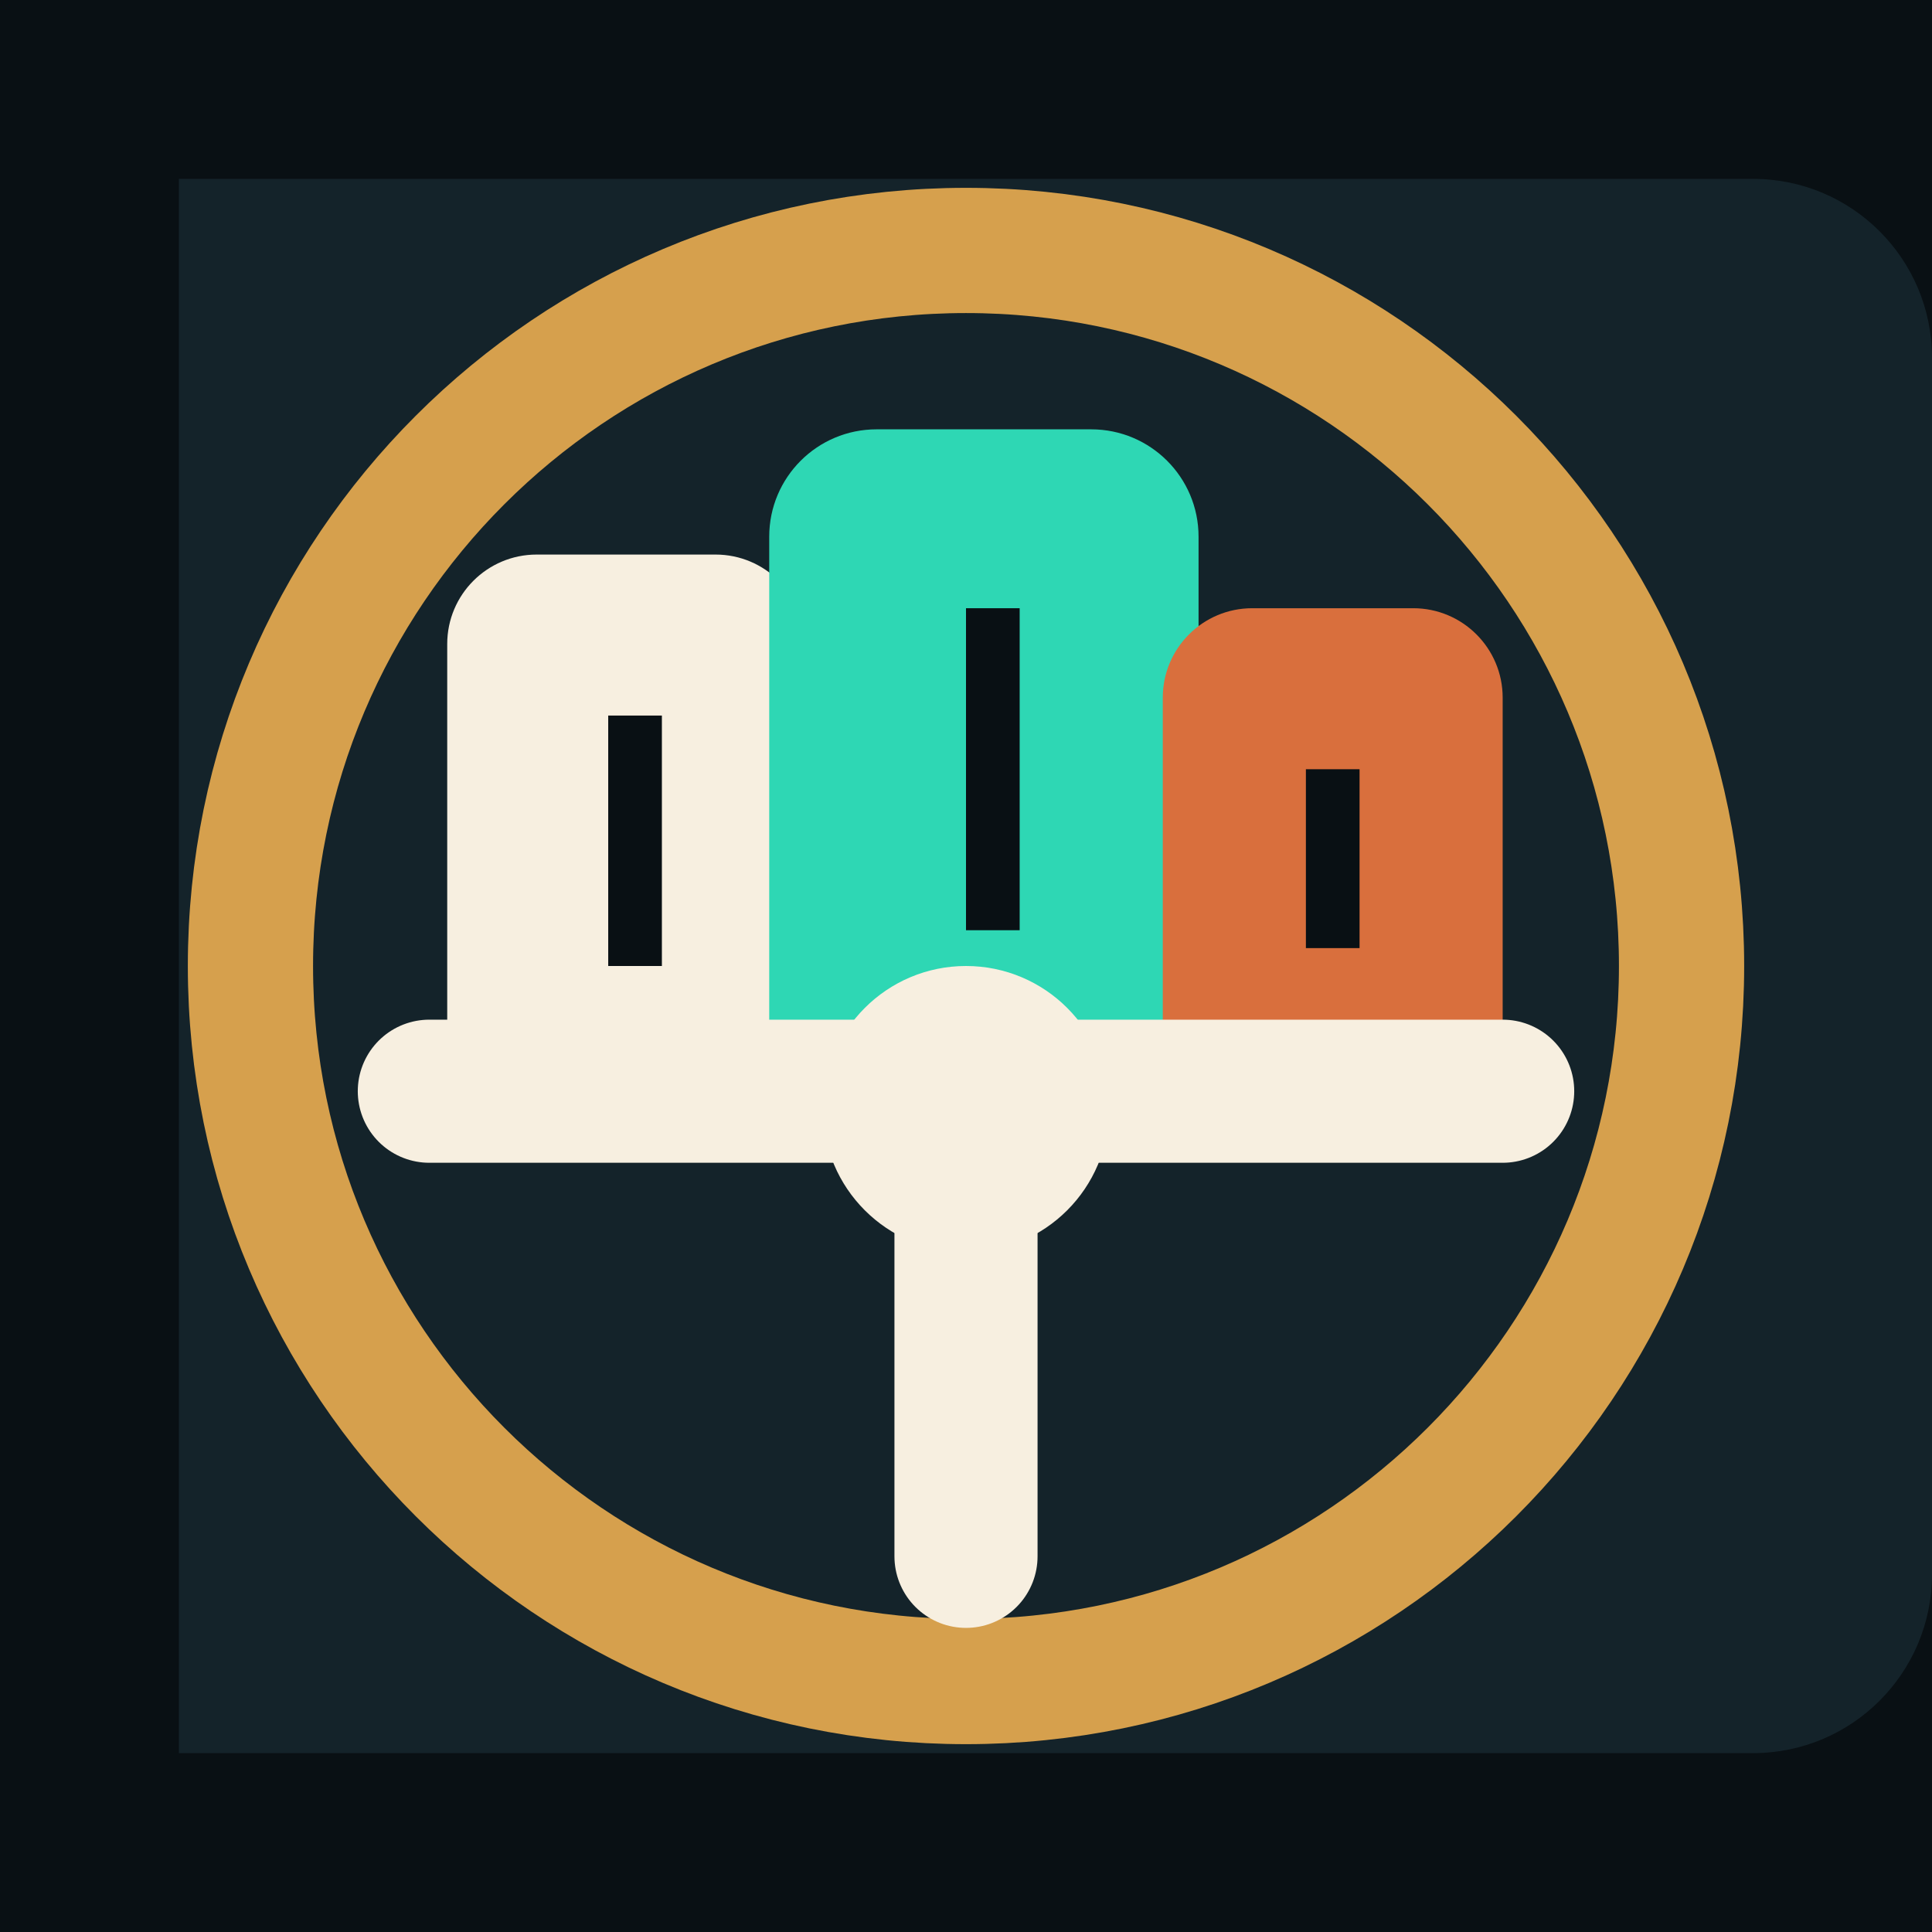
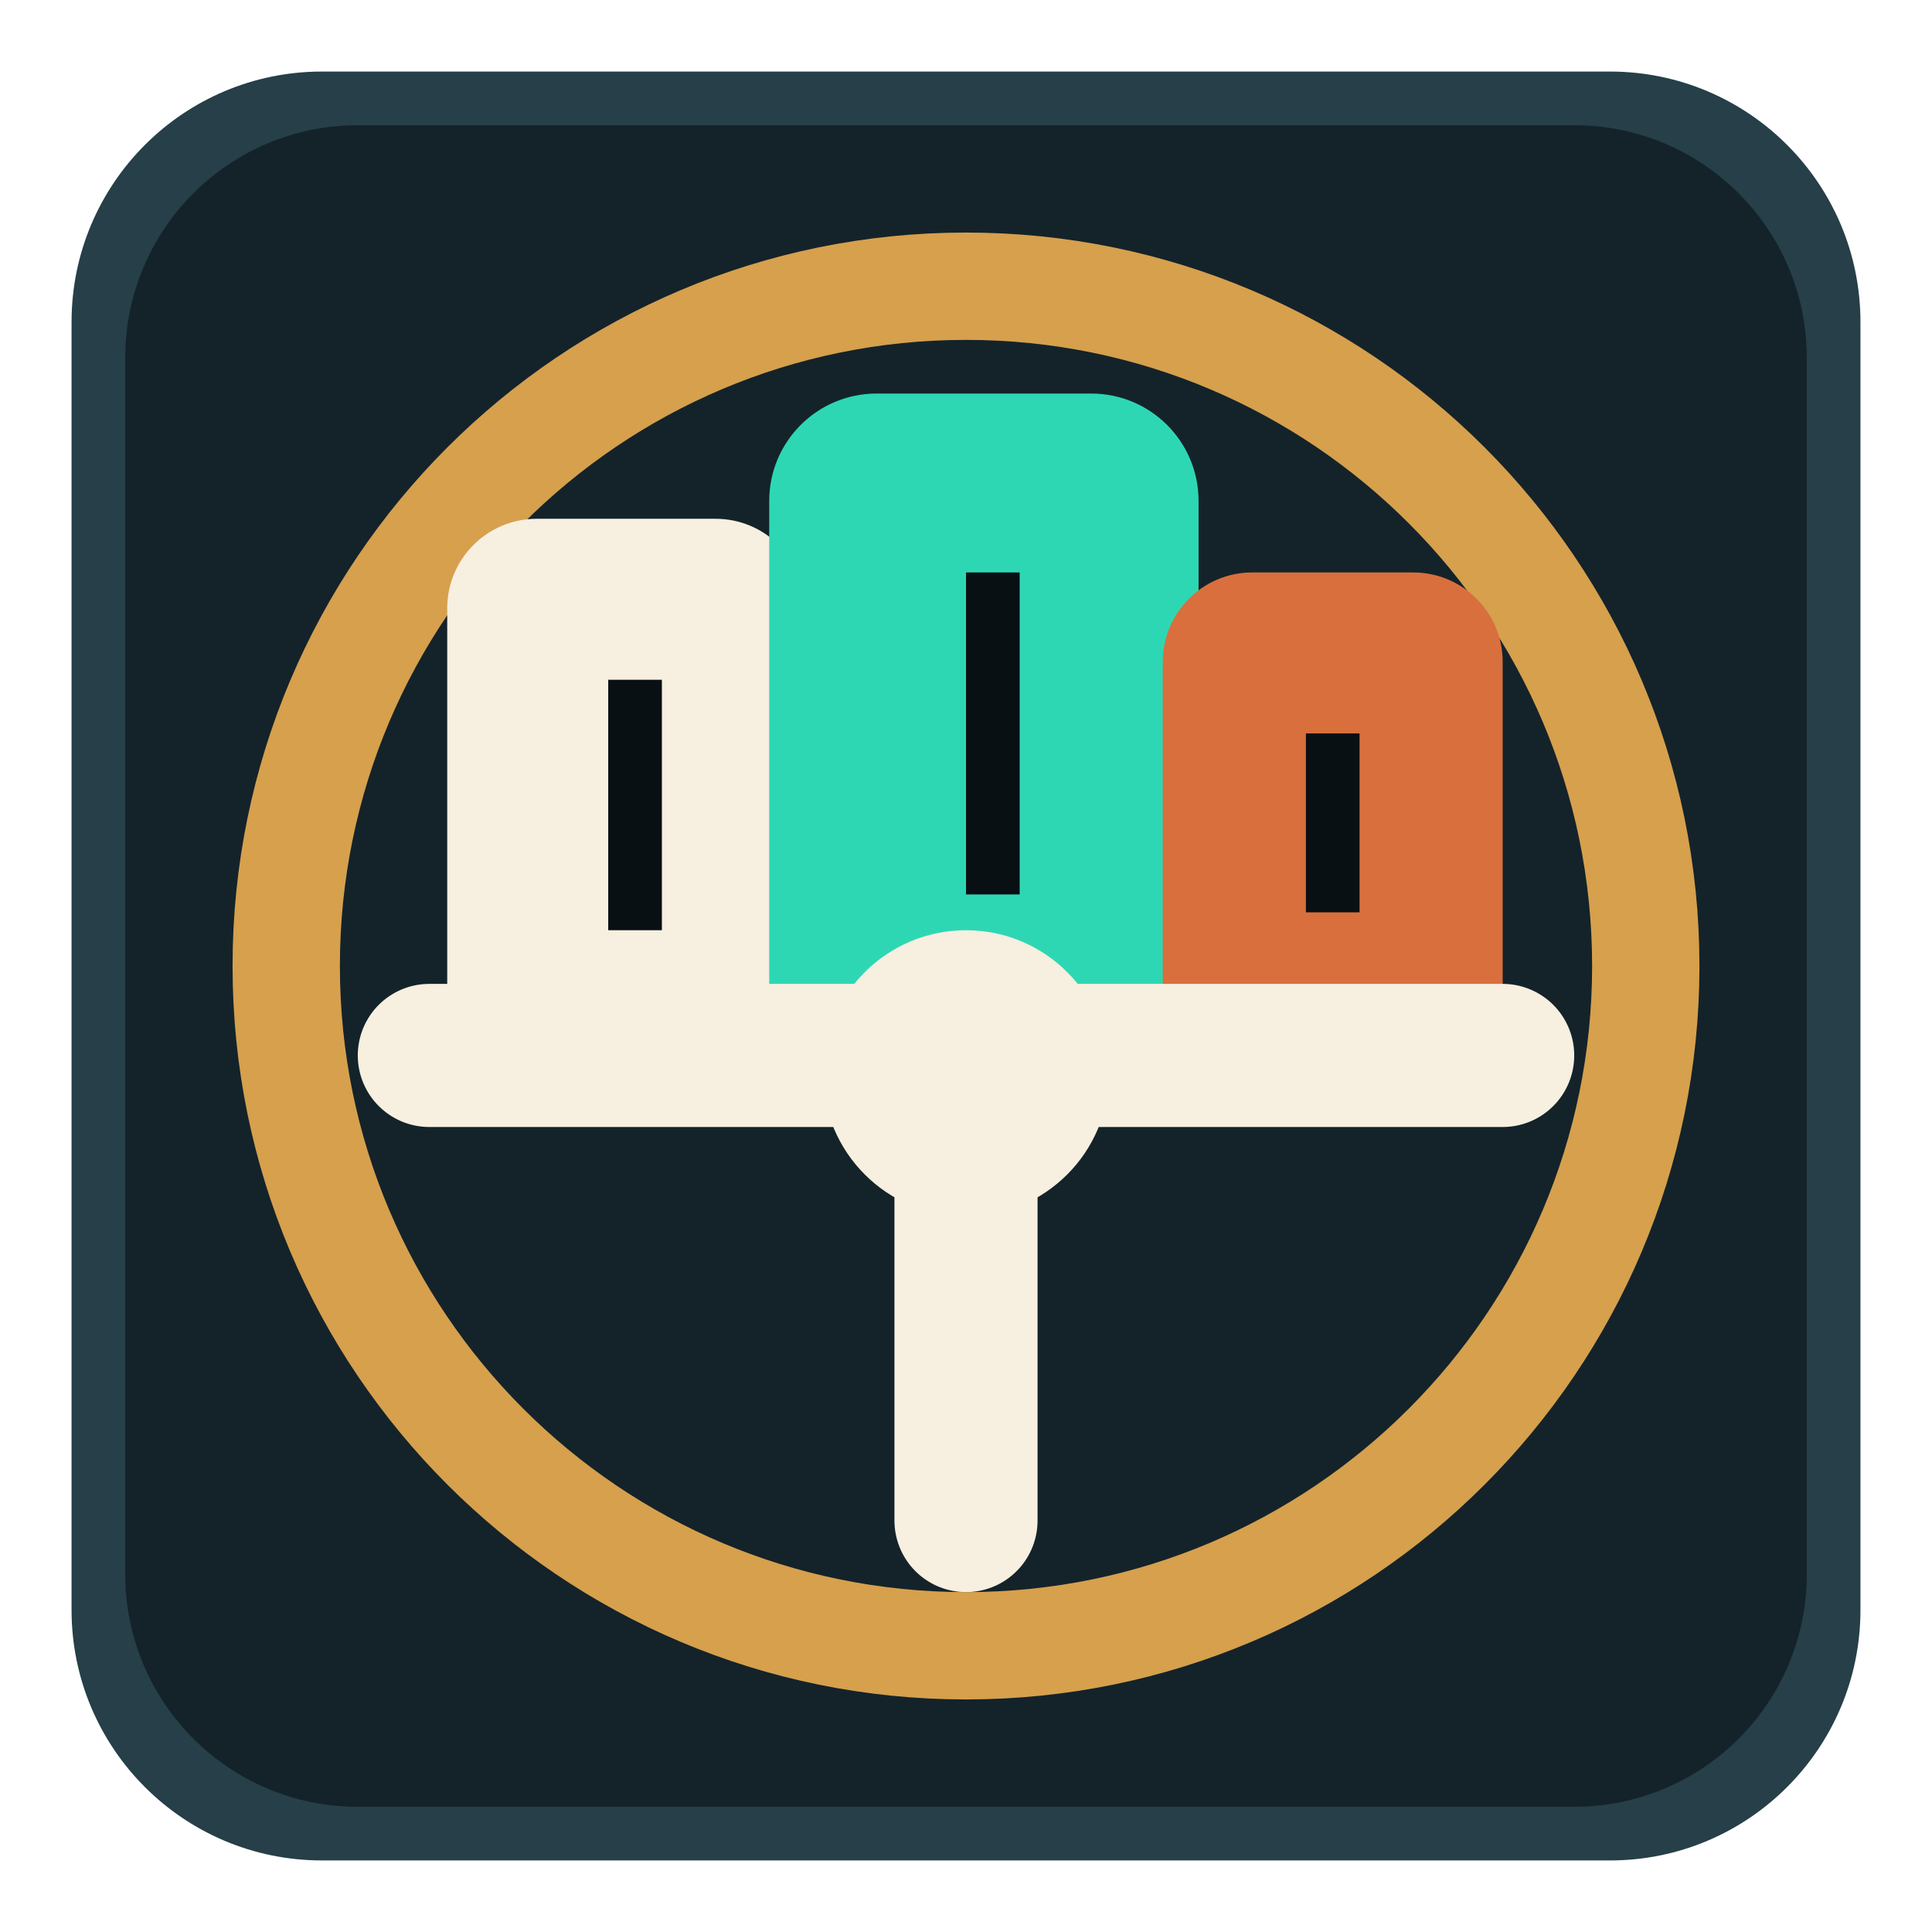
<svg xmlns="http://www.w3.org/2000/svg" viewBox="0 0 108 108" role="img" aria-labelledby="title desc">
-   <rect width="108" height="108" fill="#091014" />
-   <path fill="#14232A" d="M10 10h88a10 10 0 0 1 10 10v68a10 10 0 0 1-10 10H10z" />
-   <circle cx="54" cy="54" r="40" fill="none" stroke="#D6A04D" stroke-linecap="round" stroke-width="7" />
-   <path fill="#F7EFE0" d="M30 31h10a5 5 0 0 1 5 5v25H25V36a5 5 0 0 1 5-5z" />
-   <path fill="#2ED7B4" d="M49 24h12a6 6 0 0 1 6 6v31H43V30a6 6 0 0 1 6-6z" />
-   <path fill="#D96F3D" d="M70 34h9a5 5 0 0 1 5 5v22H65V39a5 5 0 0 1 5-5z" />
-   <path fill="#091014" d="M34 40h3v14h-3zM54 34h3v18h-3zM73 43h3v10h-3z" />
-   <path fill="none" stroke="#F7EFE0" stroke-linecap="round" stroke-width="8" d="M24 61h60M54 60v27" />
-   <circle cx="54" cy="62" r="8" fill="#F7EFE0" />
+   <rect width="108" height="108" fill="none" />
+   <path fill="#263F48" d="M18 4h72a14 14 0 0 1 14 14v72a14 14 0 0 1-14 14H18A14 14 0 0 1 4 90V18A14 14 0 0 1 18 4z" />
+   <path fill="#14232A" d="M20 7h68a13 13 0 0 1 13 13v68a13 13 0 0 1-13 13H20A13 13 0 0 1 7 88V20A13 13 0 0 1 20 7z" />
+   <circle cx="54" cy="54" r="38" fill="none" stroke="#D6A04D" stroke-linecap="round" stroke-width="6" />
+   <path fill="#F7EFE0" d="M30 29h10a5 5 0 0 1 5 5v25H25V34a5 5 0 0 1 5-5z" />
+   <path fill="#2ED7B4" d="M49 22h12a6 6 0 0 1 6 6v31H43V28a6 6 0 0 1 6-6z" />
+   <path fill="#D96F3D" d="M70 32h9a5 5 0 0 1 5 5v22H65V37a5 5 0 0 1 5-5z" />
+   <path fill="#091014" d="M34 38h3v14h-3zM54 32h3v18h-3zM73 41h3v10h-3z" />
+   <path fill="none" stroke="#F7EFE0" stroke-linecap="round" stroke-width="8" d="M24 59h60M54 58v27" />
+   <circle cx="54" cy="60" r="8" fill="#F7EFE0" />
</svg>
